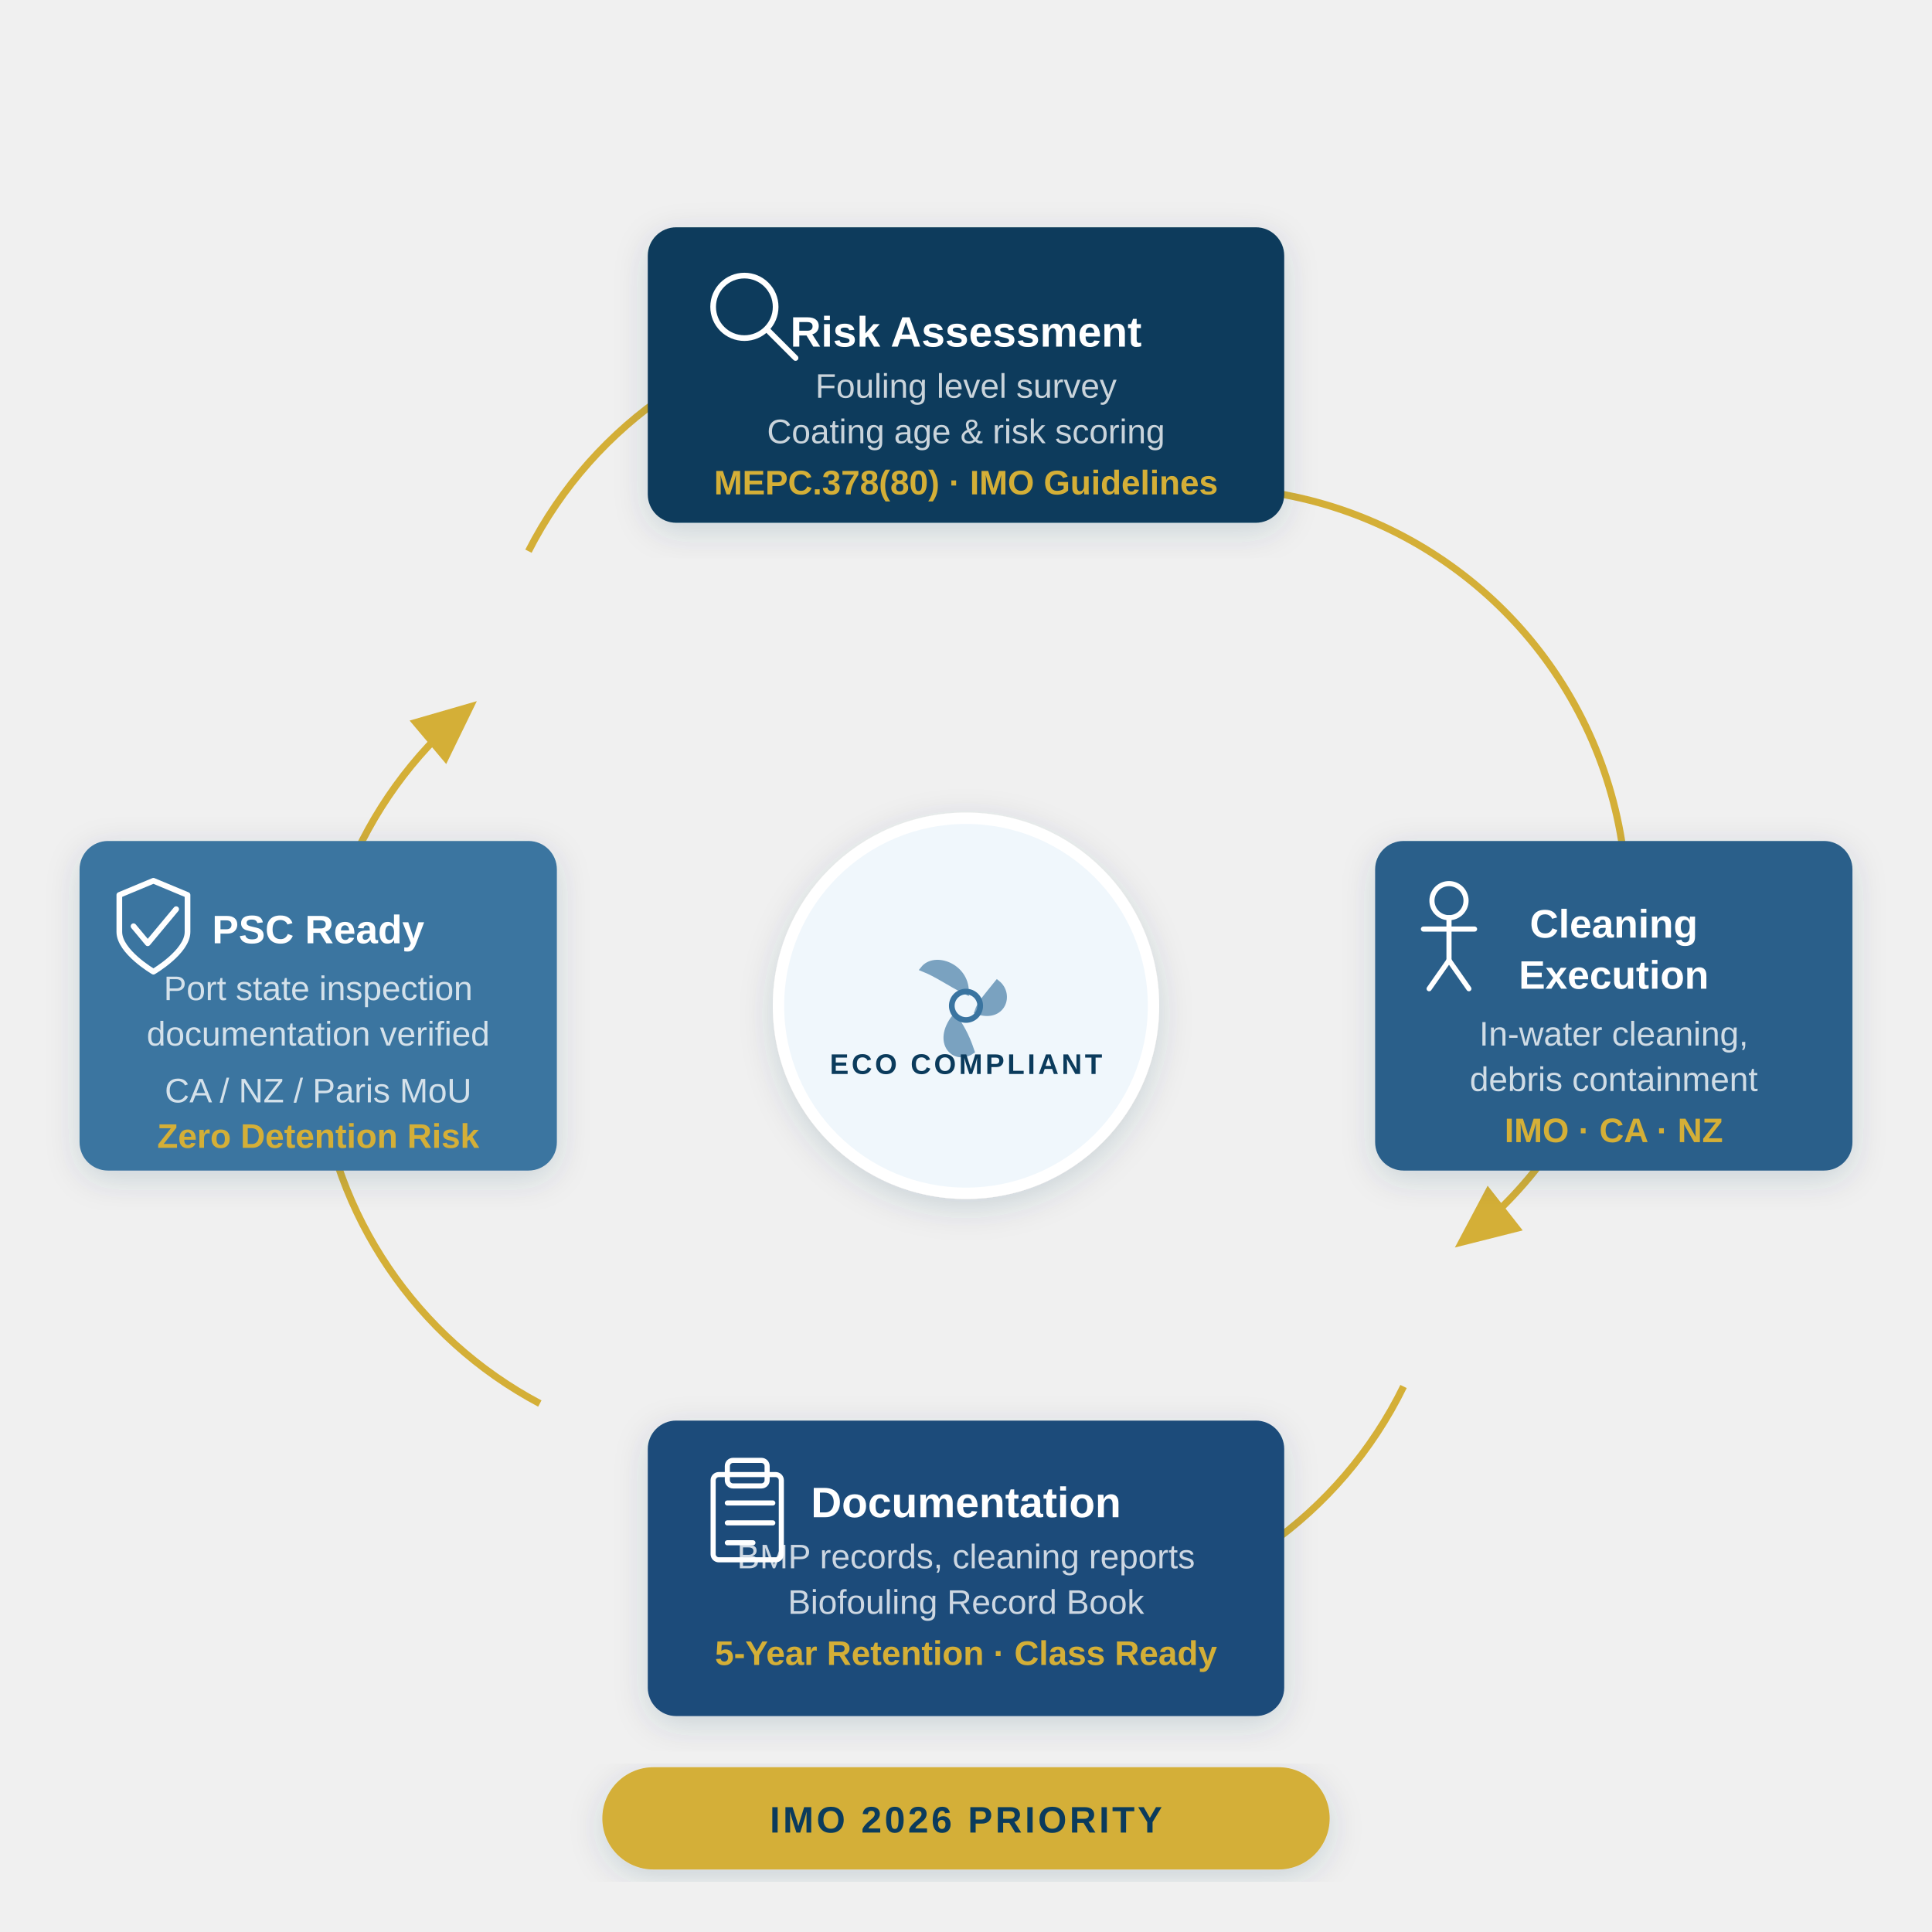
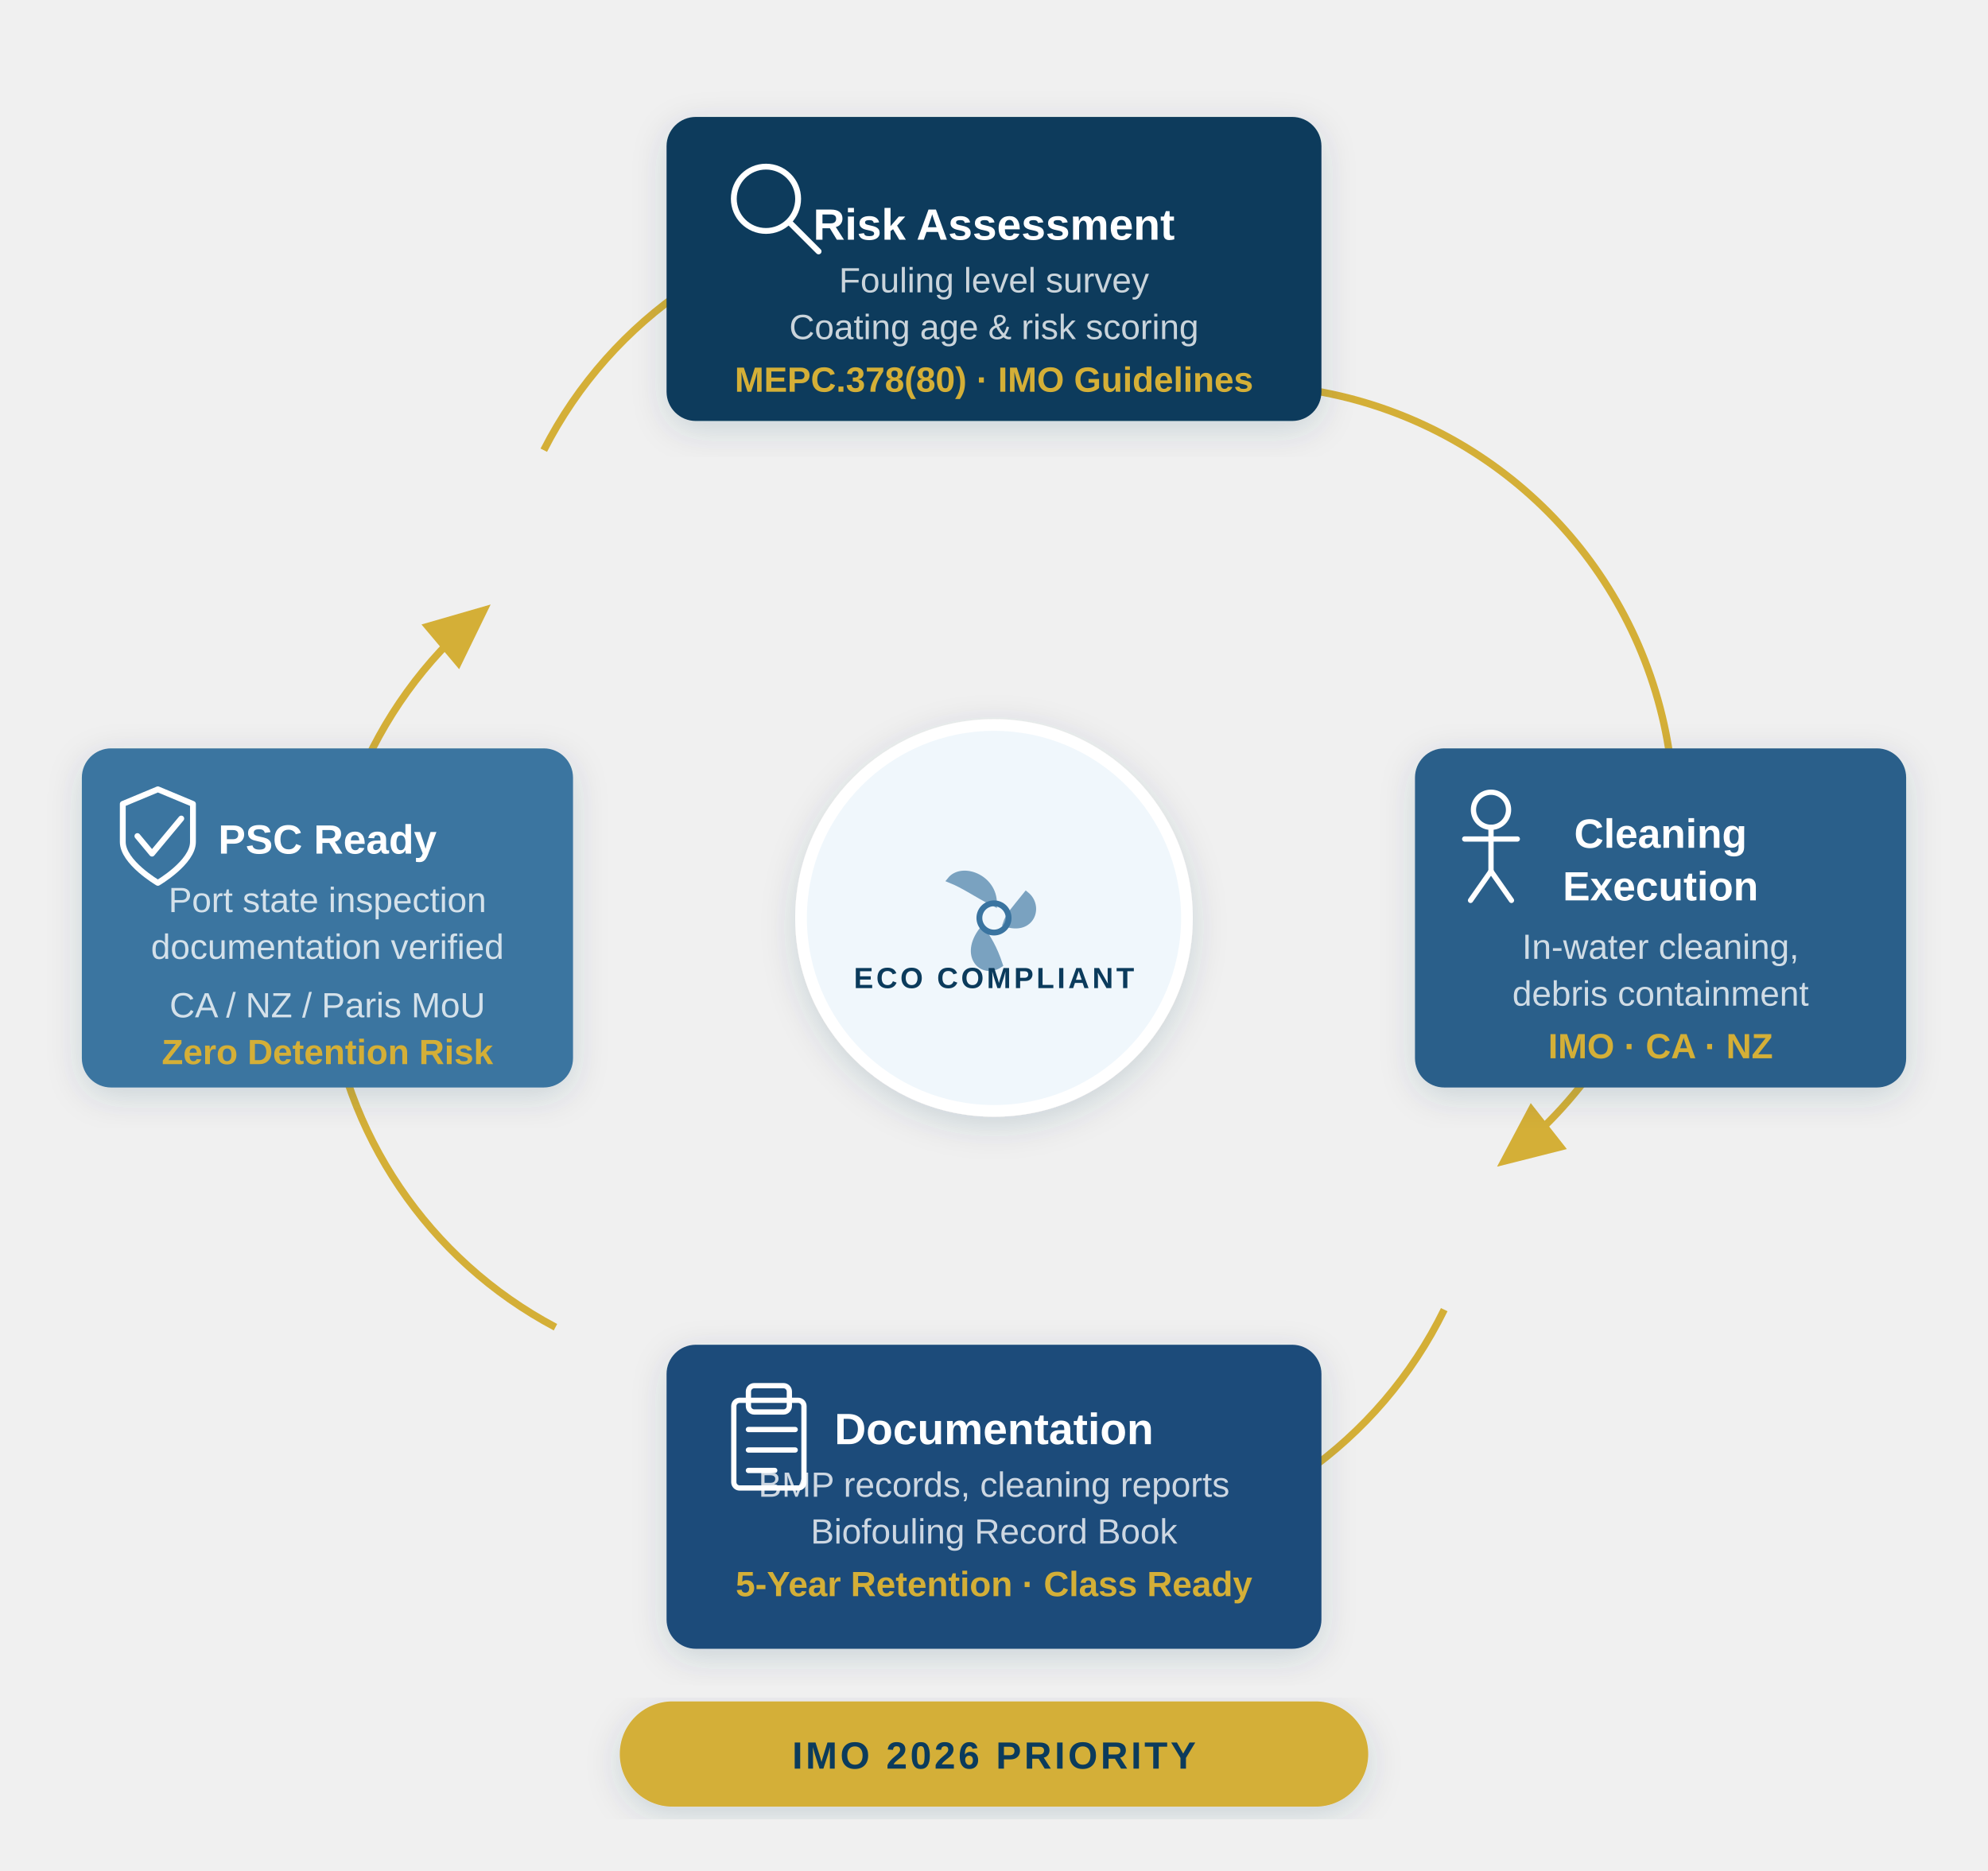
- <svg xmlns="http://www.w3.org/2000/svg" viewBox="0 0 680 680" width="680" height="680">
+ <svg xmlns="http://www.w3.org/2000/svg" viewBox="0 40 680 640" width="680" height="640">
  <defs>
    <filter id="s" x="-12%" y="-12%" width="124%" height="124%">
      <feDropShadow dx="0" dy="3" stdDeviation="6" flood-color="rgba(11,59,92,0.16)" />
    </filter>
    <marker id="a" markerWidth="9" markerHeight="9" refX="7" refY="4" orient="auto">
      <path d="M0,0 L0,8 L9,4 Z" fill="#D4AF37" />
    </marker>
  </defs>
  <path d="M 436,172 A 148,148 0 0,1 516,436" fill="none" stroke="#D4AF37" stroke-width="2.5" marker-end="url(#a)" />
  <path d="M 494,488 A 148,148 0 0,1 246,516" fill="none" stroke="#D4AF37" stroke-width="2.5" marker-end="url(#a)" />
  <path d="M 190,494 A 148,148 0 0,1 164,250" fill="none" stroke="#D4AF37" stroke-width="2.5" marker-end="url(#a)" />
  <path d="M 186,194 A 148,148 0 0,1 436,172" fill="none" stroke="#D4AF37" stroke-width="2.5" marker-end="url(#a)" />
  <rect x="228" y="80" width="224" height="104" rx="10" fill="#0B3B5C" filter="url(#s)" />
  <g transform="translate(248,94)" stroke="white" stroke-width="2" fill="none" stroke-linecap="round">
    <circle cx="14" cy="14" r="11" />
    <line x1="22" y1="22" x2="32" y2="32" />
  </g>
  <text x="340" y="122" text-anchor="middle" font-family="Arial,Helvetica,sans-serif" font-size="15" font-weight="700" fill="white">Risk Assessment</text>
  <text x="340" y="140" text-anchor="middle" font-family="Arial,Helvetica,sans-serif" font-size="12" fill="rgba(255,255,255,0.78)">Fouling level survey</text>
  <text x="340" y="156" text-anchor="middle" font-family="Arial,Helvetica,sans-serif" font-size="12" fill="rgba(255,255,255,0.78)">Coating age &amp; risk scoring</text>
  <text x="340" y="174" text-anchor="middle" font-family="Arial,Helvetica,sans-serif" font-size="12" font-weight="600" fill="#D4AF37">MEPC.378(80) · IMO Guidelines</text>
  <rect x="484" y="296" width="168" height="116" rx="10" fill="#2A5F8A" filter="url(#s)" />
  <g transform="translate(496,308)" stroke="white" stroke-width="1.8" fill="none" stroke-linecap="round">
    <circle cx="14" cy="9" r="6" />
    <line x1="14" y1="15" x2="14" y2="30" />
    <line x1="5" y1="19" x2="23" y2="19" />
    <line x1="14" y1="30" x2="7" y2="40" />
    <line x1="14" y1="30" x2="21" y2="40" />
  </g>
  <text x="568" y="330" text-anchor="middle" font-family="Arial,Helvetica,sans-serif" font-size="14" font-weight="700" fill="white">Cleaning</text>
  <text x="568" y="348" text-anchor="middle" font-family="Arial,Helvetica,sans-serif" font-size="14" font-weight="700" fill="white">Execution</text>
  <text x="568" y="368" text-anchor="middle" font-family="Arial,Helvetica,sans-serif" font-size="12" fill="rgba(255,255,255,0.78)">In-water cleaning,</text>
  <text x="568" y="384" text-anchor="middle" font-family="Arial,Helvetica,sans-serif" font-size="12" fill="rgba(255,255,255,0.78)">debris containment</text>
  <text x="568" y="402" text-anchor="middle" font-family="Arial,Helvetica,sans-serif" font-size="12" font-weight="600" fill="#D4AF37">IMO · CA · NZ</text>
  <rect x="228" y="500" width="224" height="104" rx="10" fill="#1A4B7A" filter="url(#s)" />
  <g transform="translate(248,514)" stroke="white" stroke-width="1.8" fill="none" stroke-linecap="round">
    <rect x="3" y="5" width="24" height="30" rx="2" />
    <rect x="8" y="0" width="14" height="9" rx="2" />
    <line x1="8" y1="15" x2="24" y2="15" />
    <line x1="8" y1="22" x2="24" y2="22" />
    <line x1="8" y1="29" x2="17" y2="29" />
  </g>
  <text x="340" y="534" text-anchor="middle" font-family="Arial,Helvetica,sans-serif" font-size="15" font-weight="700" fill="white">Documentation</text>
  <text x="340" y="552" text-anchor="middle" font-family="Arial,Helvetica,sans-serif" font-size="12" fill="rgba(255,255,255,0.78)">BMP records, cleaning reports</text>
  <text x="340" y="568" text-anchor="middle" font-family="Arial,Helvetica,sans-serif" font-size="12" fill="rgba(255,255,255,0.78)">Biofouling Record Book</text>
  <text x="340" y="586" text-anchor="middle" font-family="Arial,Helvetica,sans-serif" font-size="12" font-weight="600" fill="#D4AF37">5-Year Retention · Class Ready</text>
  <rect x="28" y="296" width="168" height="116" rx="10" fill="#3A74A0" filter="url(#s)" />
  <g transform="translate(40,308)" stroke="white" stroke-width="2" fill="none" stroke-linecap="round" stroke-linejoin="round">
    <path d="M14,2 L26,7 L26,20 C26,27 14,34 14,34 C14,34 2,27 2,20 L2,7 Z" />
    <polyline points="7,18 12,24 22,12" />
  </g>
  <text x="112" y="332" text-anchor="middle" font-family="Arial,Helvetica,sans-serif" font-size="14" font-weight="700" fill="white">PSC Ready</text>
  <text x="112" y="352" text-anchor="middle" font-family="Arial,Helvetica,sans-serif" font-size="12" fill="rgba(255,255,255,0.78)">Port state inspection</text>
  <text x="112" y="368" text-anchor="middle" font-family="Arial,Helvetica,sans-serif" font-size="12" fill="rgba(255,255,255,0.78)">documentation verified</text>
  <text x="112" y="388" text-anchor="middle" font-family="Arial,Helvetica,sans-serif" font-size="12" fill="rgba(255,255,255,0.78)">CA / NZ / Paris MoU</text>
  <text x="112" y="404" text-anchor="middle" font-family="Arial,Helvetica,sans-serif" font-size="12" font-weight="600" fill="#D4AF37">Zero Detention Risk</text>
  <circle cx="340" cy="354" r="68" fill="white" filter="url(#s)" />
  <circle cx="340" cy="354" r="64" fill="#F0F7FC" />
  <g transform="translate(316,330)" fill="none" stroke="#3A74A0" stroke-width="2" stroke-linecap="round">
    <circle cx="24" cy="24" r="5" />
    <path d="M24,19 C24,10 13,6 9,11 C14,13 18,16 24,19Z" fill="#3A74A0" opacity="0.65" />
    <path d="M28,26 C37,29 40,20 35,16 C31,21 29,23 28,26Z" fill="#3A74A0" opacity="0.65" />
    <path d="M20,28 C13,37 20,44 26,40 C24,34 22,31 20,28Z" fill="#3A74A0" opacity="0.65" />
  </g>
  <text x="340" y="378" text-anchor="middle" font-family="Arial,Helvetica,sans-serif" font-size="10" font-weight="600" fill="#0B3B5C" letter-spacing="1">ECO COMPLIANT</text>
  <rect x="212" y="622" width="256" height="36" rx="18" fill="#D4AF37" filter="url(#s)" />
  <text x="340" y="645" text-anchor="middle" font-family="Arial,Helvetica,sans-serif" font-size="13" font-weight="700" fill="#0B3B5C" letter-spacing="1">IMO 2026 PRIORITY</text>
</svg>
